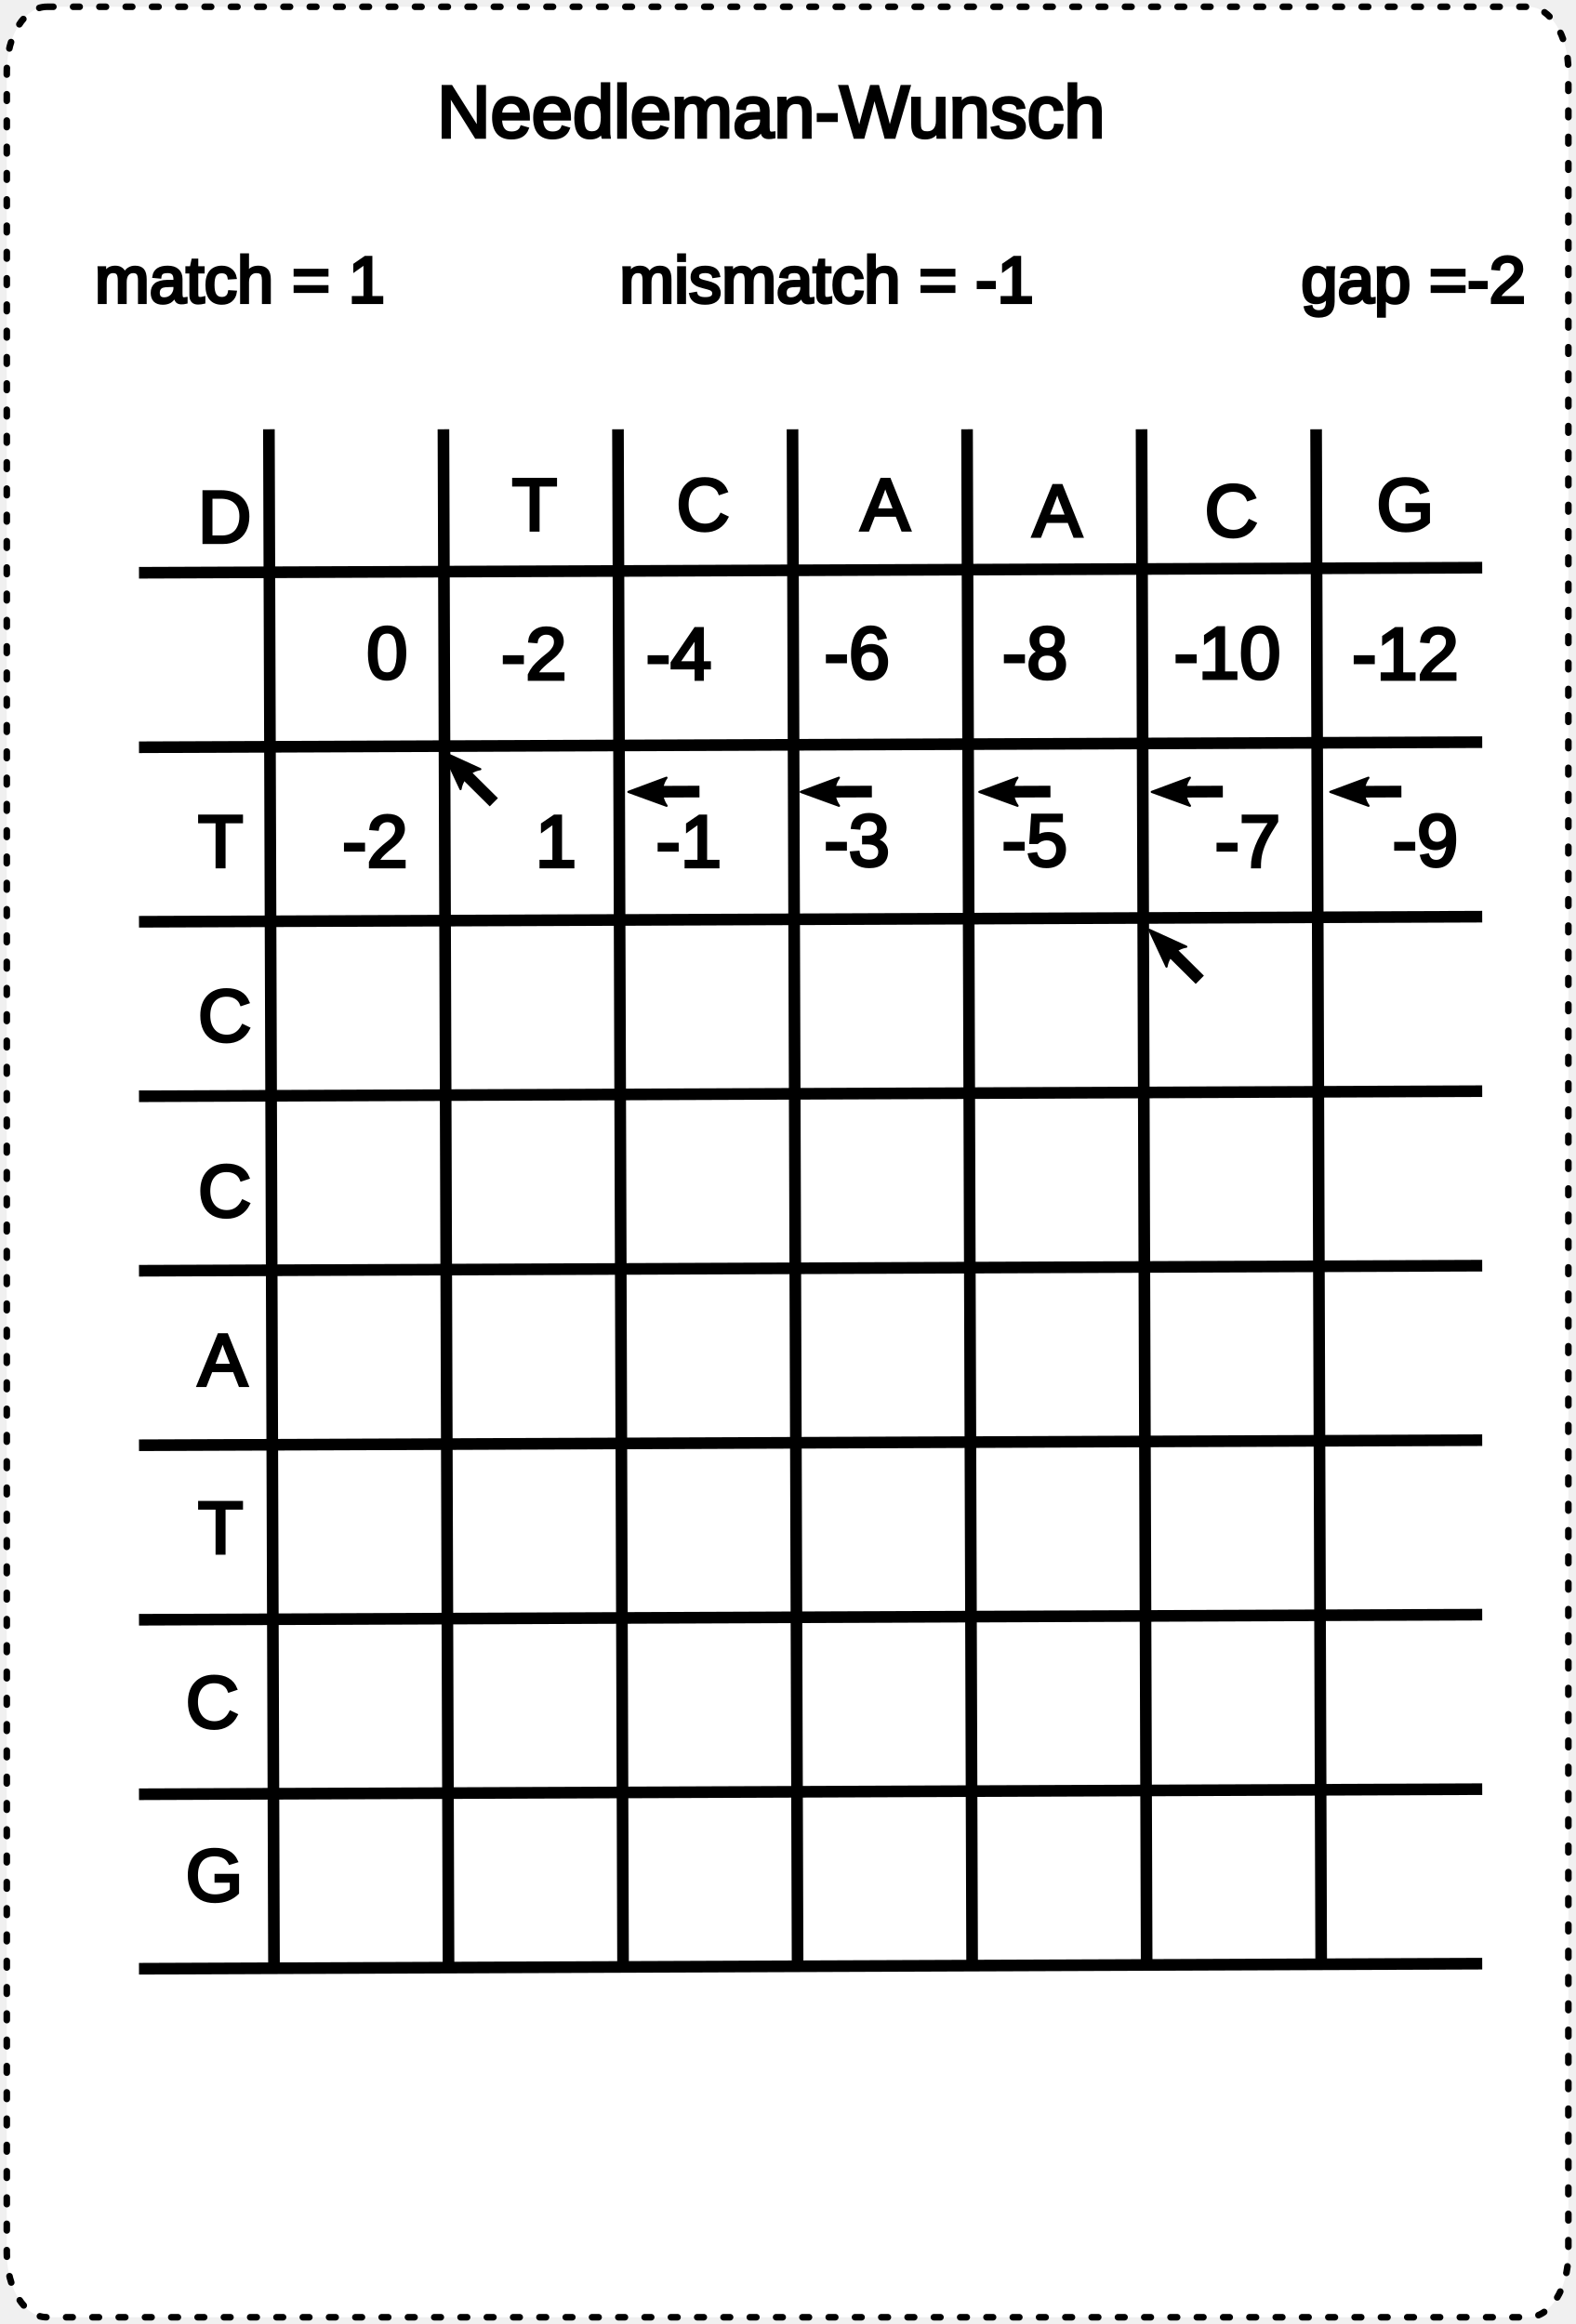
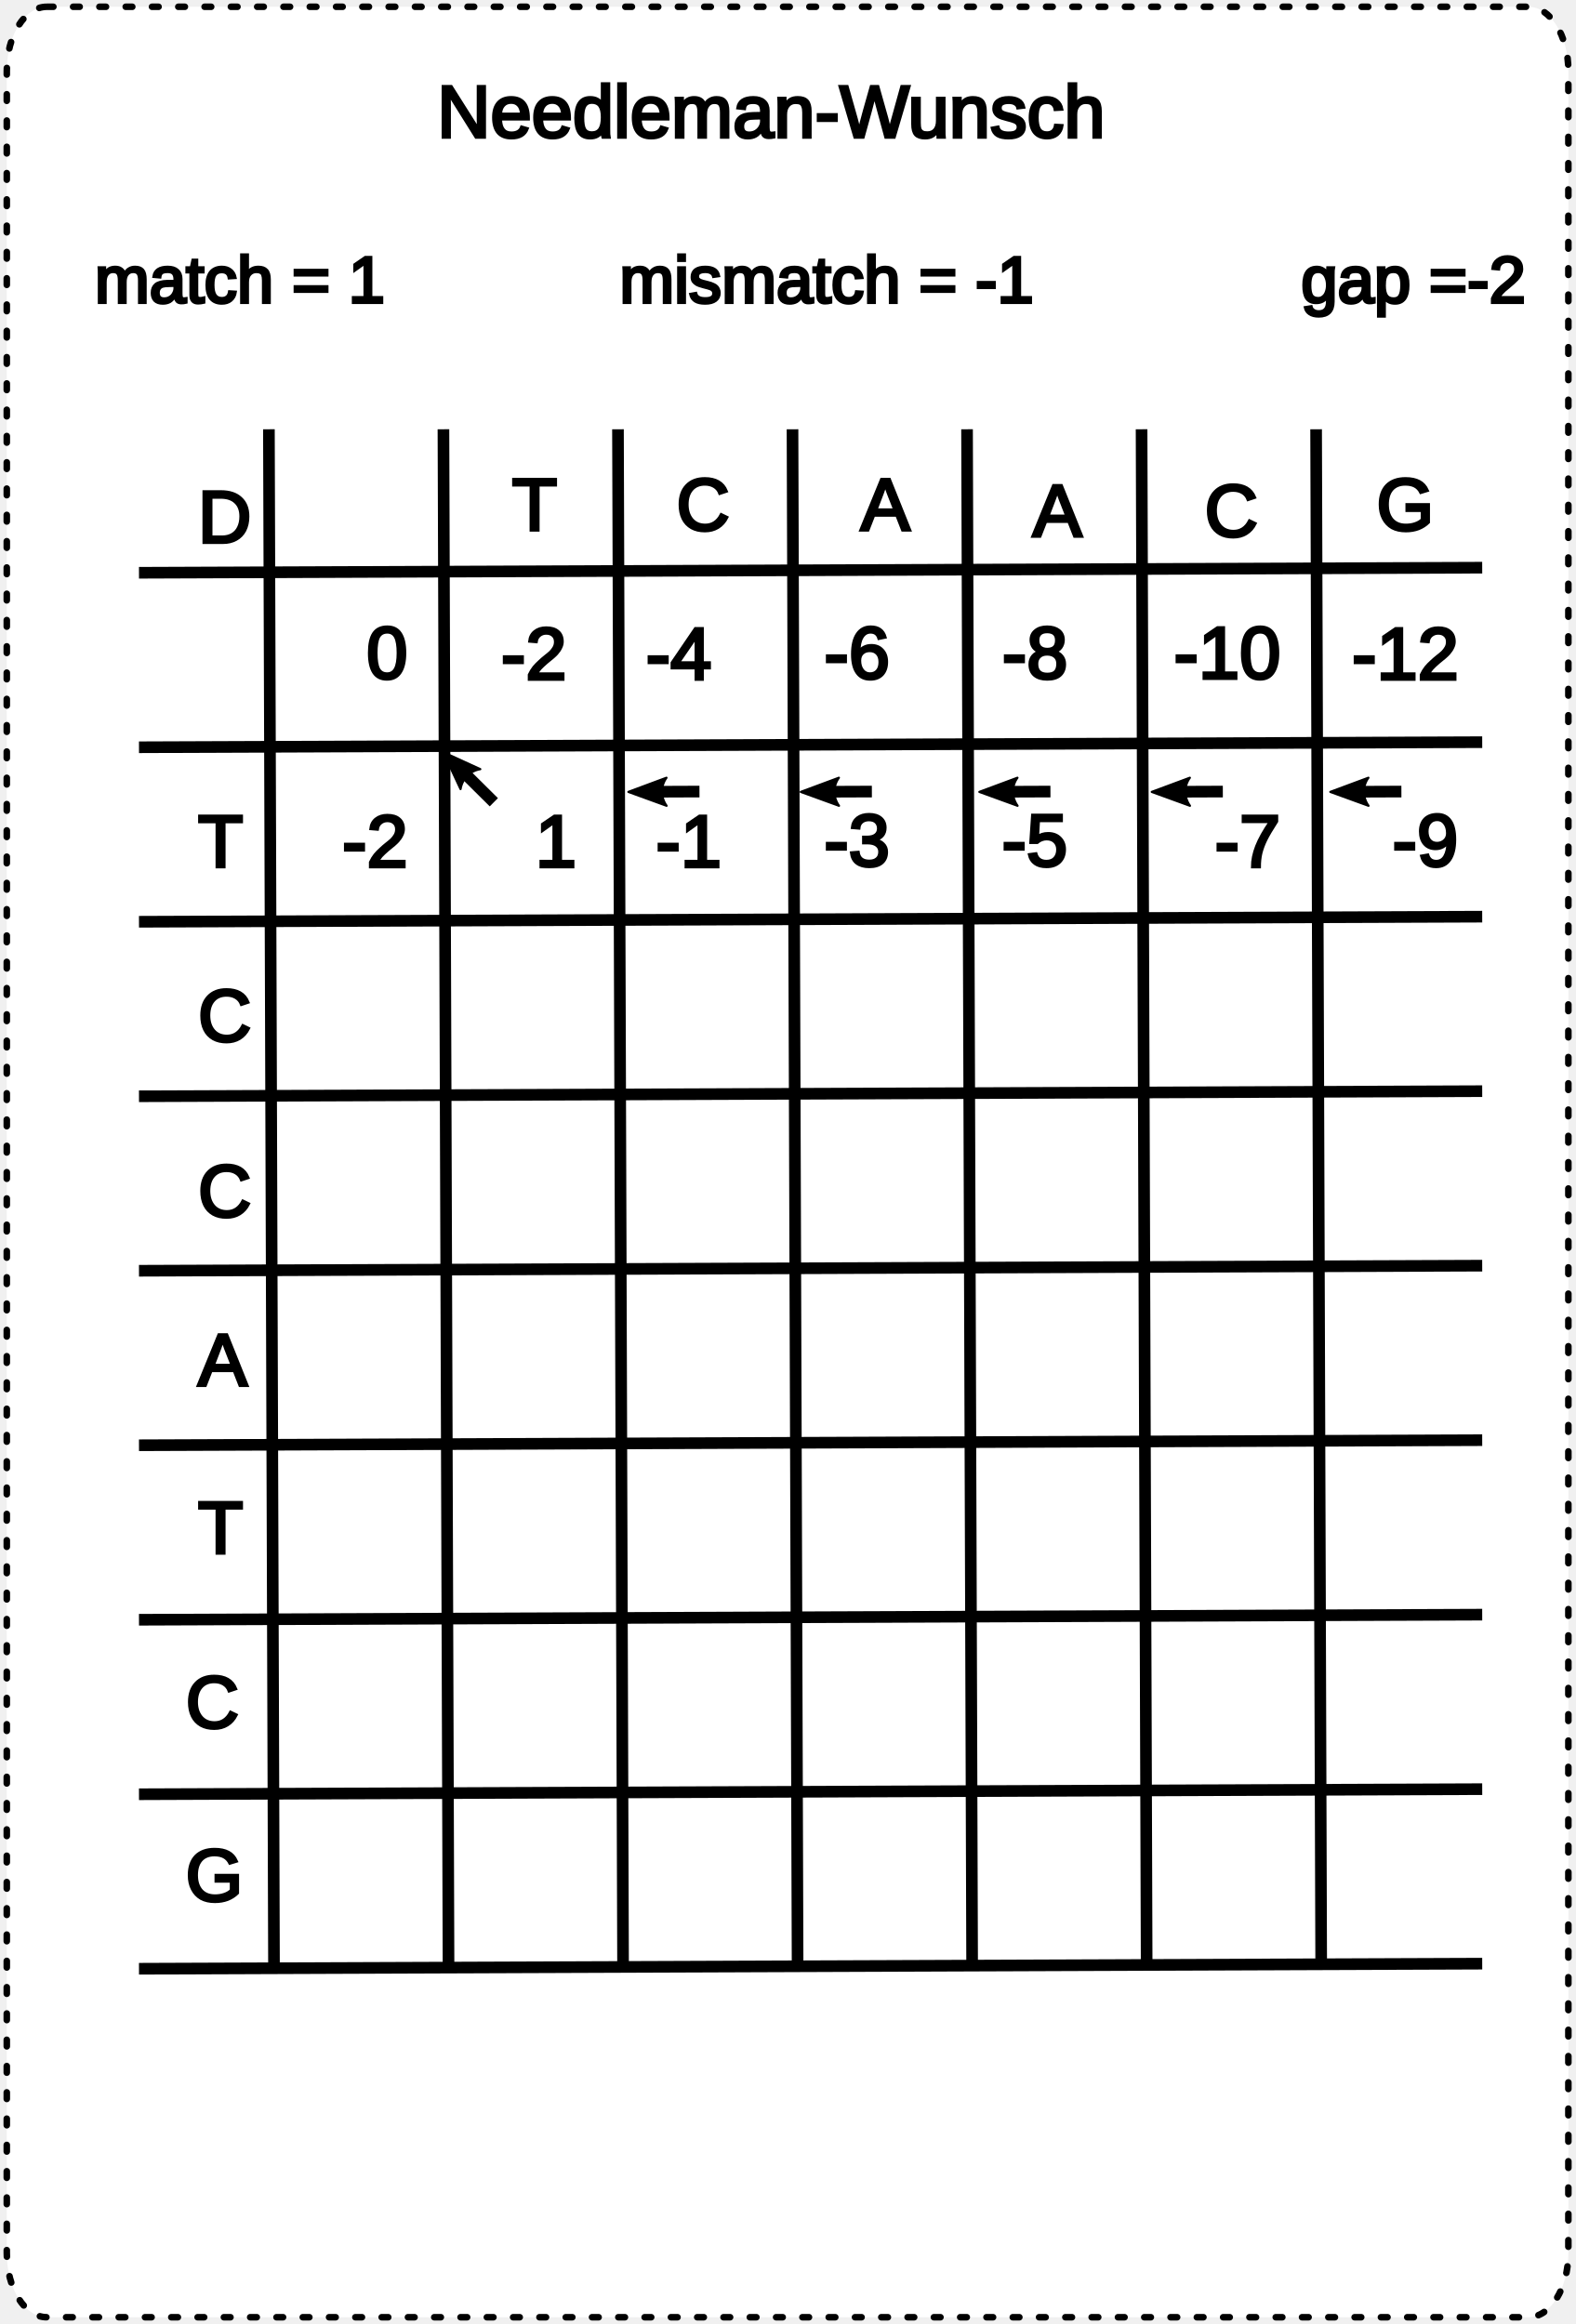
<svg xmlns="http://www.w3.org/2000/svg" xmlns:xlink="http://www.w3.org/1999/xlink" width="135.372mm" height="199.774mm" viewBox="0 0 135.372 199.774" version="1.1" id="svg2252">
  <defs id="defs2249">
    <marker style="overflow:visible" id="Arrow2Send" refX="0" refY="0" orient="auto">
      <path transform="matrix(-0.3,0,0,-0.3,0.69,0)" d="M 8.719,4.034 -2.207,0.016 8.719,-4.002 c -1.745,2.372 -1.735,5.617 -6e-7,8.035 z" style="fill:context-stroke;fill-rule:evenodd;stroke:context-stroke;stroke-width:0.625;stroke-linejoin:round" id="path1748" />
    </marker>
    <marker style="overflow:visible" id="Arrow1Send" refX="0" refY="0" orient="auto">
      <path transform="matrix(-0.2,0,0,-0.2,-1.2,0)" style="fill:context-stroke;fill-rule:evenodd;stroke:context-stroke;stroke-width:1pt" d="M 0,0 5,-5 -12.5,0 5,5 Z" id="path1730" />
    </marker>
    <marker style="overflow:visible" id="marker1985" refX="0" refY="0" orient="auto">
      <path transform="matrix(-0.4,0,0,-0.4,-4,0)" style="fill:context-stroke;fill-rule:evenodd;stroke:context-stroke;stroke-width:1pt" d="M 0,0 5,-5 -12.5,0 5,5 Z" id="path1983" />
    </marker>
    <marker style="overflow:visible" id="Arrow1Mend" refX="0" refY="0" orient="auto">
      <path transform="matrix(-0.4,0,0,-0.4,-4,0)" style="fill:context-stroke;fill-rule:evenodd;stroke:context-stroke;stroke-width:1pt" d="M 0,0 5,-5 -12.5,0 5,5 Z" id="path1724" />
    </marker>
    <linearGradient id="linearGradient44819">
      <stop style="stop-color:#000000;stop-opacity:1;" offset="0" id="stop44815" />
      <stop style="stop-color:#000000;stop-opacity:0;" offset="1" id="stop44817" />
    </linearGradient>
    <linearGradient id="linearGradient44811">
      <stop style="stop-color:#000000;stop-opacity:1;" offset="0" id="stop44807" />
      <stop style="stop-color:#000000;stop-opacity:0;" offset="1" id="stop44809" />
    </linearGradient>
    <linearGradient id="linearGradient44803">
      <stop style="stop-color:#000000;stop-opacity:1;" offset="0" id="stop44799" />
      <stop style="stop-color:#000000;stop-opacity:0;" offset="1" id="stop44801" />
    </linearGradient>
    <linearGradient id="linearGradient44795">
      <stop style="stop-color:#000000;stop-opacity:1;" offset="0" id="stop44791" />
      <stop style="stop-color:#000000;stop-opacity:0;" offset="1" id="stop44793" />
    </linearGradient>
    <linearGradient id="linearGradient44787">
      <stop style="stop-color:#000000;stop-opacity:1;" offset="0" id="stop44783" />
      <stop style="stop-color:#000000;stop-opacity:0;" offset="1" id="stop44785" />
    </linearGradient>
    <linearGradient id="linearGradient44779">
      <stop style="stop-color:#000000;stop-opacity:1;" offset="0" id="stop44775" />
      <stop style="stop-color:#000000;stop-opacity:0;" offset="1" id="stop44777" />
    </linearGradient>
    <linearGradient id="linearGradient44771">
      <stop style="stop-color:#000000;stop-opacity:1;" offset="0" id="stop44767" />
      <stop style="stop-color:#000000;stop-opacity:0;" offset="1" id="stop44769" />
    </linearGradient>
    <linearGradient id="linearGradient44763">
      <stop style="stop-color:#000000;stop-opacity:1;" offset="0" id="stop44759" />
      <stop style="stop-color:#000000;stop-opacity:0;" offset="1" id="stop44761" />
    </linearGradient>
    <linearGradient id="linearGradient44755">
      <stop style="stop-color:#000000;stop-opacity:1;" offset="0" id="stop44751" />
      <stop style="stop-color:#000000;stop-opacity:0;" offset="1" id="stop44753" />
    </linearGradient>
    <linearGradient id="linearGradient44747">
      <stop style="stop-color:#000000;stop-opacity:1;" offset="0" id="stop44743" />
      <stop style="stop-color:#000000;stop-opacity:0;" offset="1" id="stop44745" />
    </linearGradient>
    <linearGradient id="linearGradient44739">
      <stop style="stop-color:#000000;stop-opacity:1;" offset="0" id="stop44735" />
      <stop style="stop-color:#000000;stop-opacity:0;" offset="1" id="stop44737" />
    </linearGradient>
    <linearGradient id="linearGradient44731">
      <stop style="stop-color:#000000;stop-opacity:1;" offset="0" id="stop44727" />
      <stop style="stop-color:#000000;stop-opacity:0;" offset="1" id="stop44729" />
    </linearGradient>
    <linearGradient id="linearGradient44723">
      <stop style="stop-color:#000000;stop-opacity:1;" offset="0" id="stop44719" />
      <stop style="stop-color:#000000;stop-opacity:0;" offset="1" id="stop44721" />
    </linearGradient>
    <linearGradient id="linearGradient44715">
      <stop style="stop-color:#000000;stop-opacity:1;" offset="0" id="stop44711" />
      <stop style="stop-color:#000000;stop-opacity:0;" offset="1" id="stop44713" />
    </linearGradient>
    <linearGradient id="linearGradient44707">
      <stop style="stop-color:#000000;stop-opacity:1;" offset="0" id="stop44703" />
      <stop style="stop-color:#000000;stop-opacity:0;" offset="1" id="stop44705" />
    </linearGradient>
    <linearGradient id="linearGradient44699">
      <stop style="stop-color:#000000;stop-opacity:1;" offset="0" id="stop44695" />
      <stop style="stop-color:#000000;stop-opacity:0;" offset="1" id="stop44697" />
    </linearGradient>
    <linearGradient id="linearGradient44691">
      <stop style="stop-color:#000000;stop-opacity:1;" offset="0" id="stop44687" />
      <stop style="stop-color:#000000;stop-opacity:0;" offset="1" id="stop44689" />
    </linearGradient>
    <linearGradient id="linearGradient44683">
      <stop style="stop-color:#000000;stop-opacity:1;" offset="0" id="stop44679" />
      <stop style="stop-color:#000000;stop-opacity:0;" offset="1" id="stop44681" />
    </linearGradient>
    <linearGradient xlink:href="#linearGradient44683" id="linearGradient44685" x1="63.494" y1="-4.103" x2="67.305" y2="-4.103" gradientUnits="userSpaceOnUse" />
    <linearGradient xlink:href="#linearGradient44691" id="linearGradient44693" x1="63.172" y1="16.006" x2="66.784" y2="16.006" gradientUnits="userSpaceOnUse" />
    <linearGradient xlink:href="#linearGradient44699" id="linearGradient44701" x1="63.336" y1="25.531" x2="67.295" y2="25.531" gradientUnits="userSpaceOnUse" />
    <linearGradient xlink:href="#linearGradient44707" id="linearGradient44709" x1="63.336" y1="35.056" x2="67.295" y2="35.056" gradientUnits="userSpaceOnUse" />
    <linearGradient xlink:href="#linearGradient44715" id="linearGradient44717" x1="63.035" y1="44.581" x2="67.596" y2="44.581" gradientUnits="userSpaceOnUse" />
    <linearGradient xlink:href="#linearGradient44723" id="linearGradient44725" x1="63.172" y1="54.635" x2="66.784" y2="54.635" gradientUnits="userSpaceOnUse" />
    <linearGradient xlink:href="#linearGradient44731" id="linearGradient44733" x1="63.336" y1="64.689" x2="67.295" y2="64.689" gradientUnits="userSpaceOnUse" />
    <linearGradient xlink:href="#linearGradient44739" id="linearGradient44741" x1="63.339" y1="74.214" x2="67.59" y2="74.214" gradientUnits="userSpaceOnUse" />
    <linearGradient xlink:href="#linearGradient44747" id="linearGradient44749" x1="82.222" y1="-4.103" x2="85.834" y2="-4.103" gradientUnits="userSpaceOnUse" />
    <linearGradient xlink:href="#linearGradient44755" id="linearGradient44757" x1="91.911" y1="-4.103" x2="95.87" y2="-4.103" gradientUnits="userSpaceOnUse" />
    <linearGradient xlink:href="#linearGradient44763" id="linearGradient44765" x1="100.606" y1="-4.103" x2="105.167" y2="-4.103" gradientUnits="userSpaceOnUse" />
    <linearGradient xlink:href="#linearGradient44771" id="linearGradient44773" x1="110.66" y1="-4.103" x2="115.221" y2="-4.103" gradientUnits="userSpaceOnUse" />
    <linearGradient xlink:href="#linearGradient44779" id="linearGradient44781" x1="121.015" y1="-4.103" x2="124.974" y2="-4.103" gradientUnits="userSpaceOnUse" />
    <linearGradient xlink:href="#linearGradient44787" id="linearGradient44789" x1="131.072" y1="-4.103" x2="135.323" y2="-4.103" gradientUnits="userSpaceOnUse" />
    <linearGradient xlink:href="#linearGradient44795" id="linearGradient44797" x1="69.771" y1="-42.386" x2="129.479" y2="-42.386" gradientUnits="userSpaceOnUse" />
    <linearGradient xlink:href="#linearGradient44803" id="linearGradient44805" x1="40.222" y1="-27.938" x2="65.159" y2="-27.938" gradientUnits="userSpaceOnUse" />
    <linearGradient xlink:href="#linearGradient44811" id="linearGradient44813" x1="85.322" y1="-27.938" x2="121.868" y2="-27.938" gradientUnits="userSpaceOnUse" />
    <linearGradient xlink:href="#linearGradient44819" id="linearGradient44821" x1="143.782" y1="-27.378" x2="163.195" y2="-27.378" gradientUnits="userSpaceOnUse" />
  </defs>
  <g id="layer1" transform="translate(-31.72806,51.94275)" style="display:inline">
    <rect style="fill:#ffffff;fill-opacity:1;stroke:#000000;stroke-width:0.565;stroke-linecap:round;stroke-linejoin:round;stroke-dasharray:0.565, 1.695;paint-order:markers fill stroke" id="rect1348" width="134.207" height="198.609" x="32.311" y="-51.36" rx="3.441" ry="5.519" />
    <path style="fill:#000000;fill-opacity:1;stroke:#000000;stroke-width:1;stroke-linecap:butt;stroke-linejoin:miter;stroke-miterlimit:4;stroke-dasharray:none;stroke-opacity:1" d="M 43.673,-2.707 C 82.153,-2.853 120.634,-2.999 159.114,-3.145" id="path2841" />
    <path style="fill:#000000;fill-opacity:1;stroke:#000000;stroke-width:1;stroke-linecap:butt;stroke-linejoin:miter;stroke-miterlimit:4;stroke-dasharray:none;stroke-opacity:1" d="m 43.673,12.293 c 38.481,-0.146 76.962,-0.292 115.442,-0.438" id="path3697" />
    <path style="fill:#000000;fill-opacity:1;stroke:#000000;stroke-width:1;stroke-linecap:butt;stroke-linejoin:miter;stroke-miterlimit:4;stroke-dasharray:none;stroke-opacity:1" d="M 43.673,27.293 C 82.153,27.147 120.634,27.001 159.114,26.855" id="path3703" />
    <path style="fill:#000000;fill-opacity:1;stroke:#000000;stroke-width:1;stroke-linecap:butt;stroke-linejoin:miter;stroke-miterlimit:4;stroke-dasharray:none;stroke-opacity:1" d="M 43.673,42.293 C 82.153,42.147 120.634,42.001 159.114,41.855" id="path3709" />
    <path style="fill:#000000;fill-opacity:1;stroke:#000000;stroke-width:1;stroke-linecap:butt;stroke-linejoin:miter;stroke-miterlimit:4;stroke-dasharray:none;stroke-opacity:1" d="m 43.673,117.293 c 38.481,-0.146 76.961,-0.292 115.442,-0.438" id="path3745" />
    <path style="fill:#000000;fill-opacity:1;stroke:#000000;stroke-width:1;stroke-linecap:butt;stroke-linejoin:miter;stroke-miterlimit:4;stroke-dasharray:none;stroke-opacity:1" d="m 43.673,102.293 c 38.481,-0.146 76.961,-0.292 115.442,-0.438" id="path3751" />
    <path style="fill:#000000;fill-opacity:1;stroke:#000000;stroke-width:1;stroke-linecap:butt;stroke-linejoin:miter;stroke-miterlimit:4;stroke-dasharray:none;stroke-opacity:1" d="M 43.673,87.293 C 82.153,87.147 120.634,87.001 159.114,86.855" id="path3757" />
    <path style="fill:#000000;fill-opacity:1;stroke:#000000;stroke-width:1;stroke-linecap:butt;stroke-linejoin:miter;stroke-miterlimit:4;stroke-dasharray:none;stroke-opacity:1" d="M 43.673,57.293 C 82.153,57.147 120.634,57.001 159.114,56.855" id="path3763" />
    <path style="fill:#000000;fill-opacity:1;stroke:#000000;stroke-width:1;stroke-linecap:butt;stroke-linejoin:miter;stroke-miterlimit:4;stroke-dasharray:none;stroke-opacity:1" d="M 43.673,72.293 C 82.153,72.147 120.634,72.001 159.114,71.855" id="path3769" />
    <path style="fill:#000000;fill-opacity:1;stroke:#000000;stroke-width:1;stroke-linecap:butt;stroke-linejoin:miter;stroke-miterlimit:4;stroke-dasharray:none;stroke-opacity:1" d="M 55.277,117.326 C 55.131,73.203 54.985,29.08 54.839,-15.043" id="path4095" />
    <path style="fill:#000000;fill-opacity:1;stroke:#000000;stroke-width:1;stroke-linecap:butt;stroke-linejoin:miter;stroke-miterlimit:4;stroke-dasharray:none;stroke-opacity:1" d="M 70.277,117.326 C 70.131,73.203 69.985,29.08 69.839,-15.043" id="path4101" />
    <path style="fill:#000000;fill-opacity:1;stroke:#000000;stroke-width:1;stroke-linecap:butt;stroke-linejoin:miter;stroke-miterlimit:4;stroke-dasharray:none;stroke-opacity:1" d="M 85.277,117.327 C 85.131,73.204 84.985,29.081 84.839,-15.042" id="path4107" />
    <path style="fill:#000000;fill-opacity:1;stroke:#000000;stroke-width:1;stroke-linecap:butt;stroke-linejoin:miter;stroke-miterlimit:4;stroke-dasharray:none;stroke-opacity:1" d="M 100.277,117.327 C 100.131,73.204 99.985,29.081 99.839,-15.042" id="path4113" />
    <path style="fill:#000000;fill-opacity:1;stroke:#000000;stroke-width:1;stroke-linecap:butt;stroke-linejoin:miter;stroke-miterlimit:4;stroke-dasharray:none;stroke-opacity:1" d="m 115.277,117.327 c -0.146,-44.123 -0.292,-88.247 -0.438,-132.37" id="path4119" />
    <path style="fill:#000000;fill-opacity:1;stroke:#000000;stroke-width:1;stroke-linecap:butt;stroke-linejoin:miter;stroke-miterlimit:4;stroke-dasharray:none;stroke-opacity:1" d="m 130.277,117.327 c -0.146,-44.123 -0.292,-88.247 -0.438,-132.37" id="path4125" />
    <path style="fill:#000000;fill-opacity:1;stroke:#000000;stroke-width:1;stroke-linecap:butt;stroke-linejoin:miter;stroke-miterlimit:4;stroke-dasharray:none;stroke-opacity:1" d="M 145.277,117.327 C 145.131,73.204 144.985,29.081 144.839,-15.042" id="path4131" />
    <text xml:space="preserve" style="font-style:normal;font-variant:normal;font-weight:normal;font-stretch:normal;font-size:6.35px;line-height:1.25;font-family:Arial;-inkscape-font-specification:Arial;word-spacing:0px;fill:#000000;fill-opacity:1;stroke:#000000;stroke-width:0.265;stroke-opacity:1" x="48.748" y="-5.314" id="text8143">
      <tspan id="tspan8141" style="font-style:normal;font-variant:normal;font-weight:normal;font-stretch:normal;font-size:6.35px;font-family:Arial;-inkscape-font-specification:Arial;fill:#000000;fill-opacity:1;stroke:#000000;stroke-width:0.265;stroke-opacity:1" x="48.748" y="-5.314">D</tspan>
    </text>
    <text xml:space="preserve" style="font-style:normal;font-variant:normal;font-weight:normal;font-stretch:normal;font-size:6.35px;line-height:1.25;font-family:Arial;-inkscape-font-specification:Arial;word-spacing:0px;fill:#000000;fill-opacity:1;stroke:#000000;stroke-width:0.265;stroke-opacity:1" x="48.748" y="22.57" id="text17183">
      <tspan id="tspan17181" style="font-style:normal;font-variant:normal;font-weight:normal;font-stretch:normal;font-size:6.35px;font-family:Arial;-inkscape-font-specification:Arial;fill:#000000;fill-opacity:1;stroke:#000000;stroke-width:0.265;stroke-opacity:1" x="48.748" y="22.57">T</tspan>
    </text>
    <text xml:space="preserve" style="font-style:normal;font-variant:normal;font-weight:normal;font-stretch:normal;font-size:6.35px;line-height:1.25;font-family:Arial;-inkscape-font-specification:Arial;word-spacing:0px;fill:#000000;fill-opacity:1;stroke:#000000;stroke-width:0.265;stroke-opacity:1" x="48.747" y="37.551" id="text17187">
      <tspan id="tspan17185" style="font-style:normal;font-variant:normal;font-weight:normal;font-stretch:normal;font-size:6.35px;font-family:Arial;-inkscape-font-specification:Arial;fill:#000000;fill-opacity:1;stroke:#000000;stroke-width:0.265;stroke-opacity:1" x="48.747" y="37.551">C</tspan>
    </text>
    <text xml:space="preserve" style="font-style:normal;font-variant:normal;font-weight:normal;font-stretch:normal;font-size:6.35px;line-height:1.25;font-family:Arial;-inkscape-font-specification:Arial;word-spacing:0px;fill:#000000;fill-opacity:1;stroke:#000000;stroke-width:0.265;stroke-opacity:1" x="48.747" y="52.632" id="text17191">
      <tspan id="tspan17189" style="font-style:normal;font-variant:normal;font-weight:normal;font-stretch:normal;font-size:6.35px;font-family:Arial;-inkscape-font-specification:Arial;fill:#000000;fill-opacity:1;stroke:#000000;stroke-width:0.265;stroke-opacity:1" x="48.747" y="52.632">C</tspan>
    </text>
    <text xml:space="preserve" style="font-style:normal;font-variant:normal;font-weight:normal;font-stretch:normal;font-size:6.35px;line-height:1.25;font-family:Arial;-inkscape-font-specification:Arial;word-spacing:0px;fill:#000000;fill-opacity:1;stroke:#000000;stroke-width:0.265;stroke-opacity:1" x="48.748" y="67.158" id="text17195">
      <tspan id="tspan17193" style="font-style:normal;font-variant:normal;font-weight:normal;font-stretch:normal;font-size:6.35px;font-family:Arial;-inkscape-font-specification:Arial;fill:#000000;fill-opacity:1;stroke:#000000;stroke-width:0.265;stroke-opacity:1" x="48.748" y="67.158">A</tspan>
    </text>
    <text xml:space="preserve" style="font-style:normal;font-variant:normal;font-weight:normal;font-stretch:normal;font-size:6.35px;line-height:1.25;font-family:Arial;-inkscape-font-specification:Arial;word-spacing:0px;fill:#000000;fill-opacity:1;stroke:#000000;stroke-width:0.265;stroke-opacity:1" x="48.748" y="81.57" id="text17199">
      <tspan id="tspan17197" style="font-style:normal;font-variant:normal;font-weight:normal;font-stretch:normal;font-size:6.35px;font-family:Arial;-inkscape-font-specification:Arial;fill:#000000;fill-opacity:1;stroke:#000000;stroke-width:0.265;stroke-opacity:1" x="48.748" y="81.57">T</tspan>
    </text>
    <text xml:space="preserve" style="font-style:normal;font-variant:normal;font-weight:normal;font-stretch:normal;font-size:6.35px;line-height:1.25;font-family:Arial;-inkscape-font-specification:Arial;word-spacing:0px;fill:#000000;fill-opacity:1;stroke:#000000;stroke-width:0.265;stroke-opacity:1" x="47.689" y="96.57" id="text17203">
      <tspan id="tspan17201" style="font-style:normal;font-variant:normal;font-weight:normal;font-stretch:normal;font-size:6.35px;font-family:Arial;-inkscape-font-specification:Arial;fill:#000000;fill-opacity:1;stroke:#000000;stroke-width:0.265;stroke-opacity:1" x="47.689" y="96.57">C</tspan>
    </text>
    <text xml:space="preserve" style="font-style:normal;font-variant:normal;font-weight:normal;font-stretch:normal;font-size:6.35px;line-height:1.25;font-family:Arial;-inkscape-font-specification:Arial;word-spacing:0px;fill:#000000;fill-opacity:1;stroke:#000000;stroke-width:0.265;stroke-opacity:1" x="47.689" y="111.451" id="text17207">
      <tspan id="tspan17205" style="font-style:normal;font-variant:normal;font-weight:normal;font-stretch:normal;font-size:6.35px;font-family:Arial;-inkscape-font-specification:Arial;fill:#000000;fill-opacity:1;stroke:#000000;stroke-width:0.265;stroke-opacity:1" x="47.689" y="111.451">G</tspan>
    </text>
    <text xml:space="preserve" style="font-style:normal;font-variant:normal;font-weight:normal;font-stretch:normal;font-size:6.35px;line-height:1.25;font-family:Arial;-inkscape-font-specification:Arial;word-spacing:0px;fill:#000000;fill-opacity:1;stroke:#000000;stroke-width:0.265;stroke-opacity:1" x="75.735" y="-6.372" id="text17215">
      <tspan id="tspan17213" style="font-style:normal;font-variant:normal;font-weight:normal;font-stretch:normal;font-size:6.35px;font-family:Arial;-inkscape-font-specification:Arial;fill:#000000;fill-opacity:1;stroke:#000000;stroke-width:0.265;stroke-opacity:1" x="75.735" y="-6.372">T</tspan>
    </text>
    <text xml:space="preserve" style="font-style:normal;font-variant:normal;font-weight:normal;font-stretch:normal;font-size:6.35px;line-height:1.25;font-family:Arial;-inkscape-font-specification:Arial;word-spacing:0px;fill:#000000;fill-opacity:1;stroke:#000000;stroke-width:0.265;stroke-opacity:1" x="89.856" y="-6.372" id="text17219">
      <tspan id="tspan17217" style="font-style:normal;font-variant:normal;font-weight:normal;font-stretch:normal;font-size:6.35px;font-family:Arial;-inkscape-font-specification:Arial;fill:#000000;fill-opacity:1;stroke:#000000;stroke-width:0.265;stroke-opacity:1" x="89.856" y="-6.372">C</tspan>
    </text>
    <text xml:space="preserve" style="font-style:normal;font-variant:normal;font-weight:normal;font-stretch:normal;font-size:6.35px;line-height:1.25;font-family:Arial;-inkscape-font-specification:Arial;word-spacing:0px;fill:#000000;fill-opacity:1;stroke:#000000;stroke-width:0.265;stroke-opacity:1" x="105.696" y="-6.372" id="text17223">
      <tspan id="tspan17221" style="font-style:normal;font-variant:normal;font-weight:normal;font-stretch:normal;font-size:6.35px;font-family:Arial;-inkscape-font-specification:Arial;fill:#000000;fill-opacity:1;stroke:#000000;stroke-width:0.265;stroke-opacity:1" x="105.696" y="-6.372">A</tspan>
    </text>
    <text xml:space="preserve" style="font-style:normal;font-variant:normal;font-weight:normal;font-stretch:normal;font-size:6.35px;line-height:1.25;font-family:Arial;-inkscape-font-specification:Arial;word-spacing:0px;fill:#000000;fill-opacity:1;stroke:#000000;stroke-width:0.265;stroke-opacity:1" x="120.476" y="-5.843" id="text17227">
      <tspan id="tspan17225" style="font-style:normal;font-variant:normal;font-weight:normal;font-stretch:normal;font-size:6.35px;font-family:Arial;-inkscape-font-specification:Arial;fill:#000000;fill-opacity:1;stroke:#000000;stroke-width:0.265;stroke-opacity:1" x="120.476" y="-5.843">A</tspan>
    </text>
    <text xml:space="preserve" style="font-style:normal;font-variant:normal;font-weight:normal;font-stretch:normal;font-size:6.35px;line-height:1.25;font-family:Arial;-inkscape-font-specification:Arial;word-spacing:0px;fill:#000000;fill-opacity:1;stroke:#000000;stroke-width:0.265;stroke-opacity:1" x="135.257" y="-5.843" id="text17231">
      <tspan id="tspan17229" style="font-style:normal;font-variant:normal;font-weight:normal;font-stretch:normal;font-size:6.35px;font-family:Arial;-inkscape-font-specification:Arial;fill:#000000;fill-opacity:1;stroke:#000000;stroke-width:0.265;stroke-opacity:1" x="135.257" y="-5.843">C</tspan>
    </text>
    <text xml:space="preserve" style="font-style:normal;font-variant:normal;font-weight:normal;font-stretch:normal;font-size:6.35px;line-height:1.25;font-family:Arial;-inkscape-font-specification:Arial;word-spacing:0px;fill:#000000;fill-opacity:1;stroke:#000000;stroke-width:0.265;stroke-opacity:1" x="150.038" y="-6.372" id="text17235">
      <tspan id="tspan17233" style="font-style:normal;font-variant:normal;font-weight:normal;font-stretch:normal;font-size:6.35px;font-family:Arial;-inkscape-font-specification:Arial;fill:#000000;fill-opacity:1;stroke:#000000;stroke-width:0.265;stroke-opacity:1" x="150.038" y="-6.372">G</tspan>
    </text>
    <text xml:space="preserve" style="font-style:normal;font-variant:normal;font-weight:normal;font-stretch:normal;font-size:6.35px;line-height:1.25;font-family:Arial;-inkscape-font-specification:Arial;word-spacing:0px;fill:#000000;fill-opacity:1;stroke:#000000;stroke-width:0.265;stroke-opacity:1" x="69.3" y="-40.15" id="text18375">
      <tspan id="tspan18373" style="font-style:normal;font-variant:normal;font-weight:normal;font-stretch:normal;font-size:6.35px;font-family:Arial;-inkscape-font-specification:Arial;fill:#000000;fill-opacity:1;stroke:#000000;stroke-width:0.265;stroke-opacity:1" x="69.3" y="-40.15">Needleman-Wunsch</tspan>
    </text>
    <text xml:space="preserve" style="font-style:normal;font-variant:normal;font-weight:normal;font-stretch:normal;font-size:5.644px;line-height:1.25;font-family:Arial;-inkscape-font-specification:Arial;word-spacing:0px;fill:#000000;fill-opacity:1;stroke:#000000;stroke-width:0.265;stroke-opacity:1" x="39.875" y="-25.943" id="text23681">
      <tspan id="tspan23679" style="font-style:normal;font-variant:normal;font-weight:normal;font-stretch:normal;font-size:5.644px;font-family:Arial;-inkscape-font-specification:Arial;fill:#000000;fill-opacity:1;stroke:#000000;stroke-width:0.265;stroke-opacity:1" x="39.875" y="-25.943">match = 1</tspan>
    </text>
    <text xml:space="preserve" style="font-style:normal;font-variant:normal;font-weight:normal;font-stretch:normal;font-size:5.644px;line-height:1.25;font-family:Arial;-inkscape-font-specification:Arial;word-spacing:0px;fill:#000000;fill-opacity:1;stroke:#000000;stroke-width:0.265;stroke-opacity:1" x="84.975" y="-25.943" id="text24807">
      <tspan id="tspan24805" style="font-style:normal;font-variant:normal;font-weight:normal;font-stretch:normal;font-size:5.644px;font-family:Arial;-inkscape-font-specification:Arial;fill:#000000;fill-opacity:1;stroke:#000000;stroke-width:0.265;stroke-opacity:1" x="84.975" y="-25.943">mismatch = -1</tspan>
    </text>
    <text xml:space="preserve" style="font-style:normal;font-variant:normal;font-weight:normal;font-stretch:normal;font-size:5.644px;line-height:1.25;font-family:Arial;-inkscape-font-specification:Arial;word-spacing:0px;fill:#000000;fill-opacity:1;stroke:#000000;stroke-width:0.265;stroke-opacity:1" x="143.55" y="-25.943" id="text25757">
      <tspan id="tspan25755" style="font-style:normal;font-variant:normal;font-weight:normal;font-stretch:normal;font-size:5.644px;font-family:Arial;-inkscape-font-specification:Arial;fill:#000000;fill-opacity:1;stroke:#000000;stroke-width:0.265;stroke-opacity:1" x="143.55" y="-25.943">gap =-2</tspan>
    </text>
    <text xml:space="preserve" style="font-weight:bold;font-size:3.528px;line-height:1.25;font-family:Arial;-inkscape-font-specification:'Arial, Bold';word-spacing:0px;fill:#ffffff;fill-opacity:1;stroke-width:0.265" x="72.922" y="5.88" id="text47273">
      <tspan id="tspan47271" style="fill:#ffffff;fill-opacity:1;stroke-width:0.265" x="72.922" y="5.88" />
    </text>
    <text xml:space="preserve" style="font-style:normal;font-variant:normal;font-weight:normal;font-stretch:normal;font-size:6.35px;line-height:1.25;font-family:Arial;-inkscape-font-specification:Arial;word-spacing:0px;fill:#000000;fill-opacity:1;stroke:#000000;stroke-width:0.265;stroke-opacity:1" x="63.229" y="6.378" id="text51235">
      <tspan id="tspan51233" style="font-style:normal;font-variant:normal;font-weight:normal;font-stretch:normal;font-size:6.35px;font-family:Arial;-inkscape-font-specification:Arial;fill:#000000;fill-opacity:1;stroke:#000000;stroke-width:0.265;stroke-opacity:1" x="63.229" y="6.378">0</tspan>
    </text>
    <text xml:space="preserve" style="font-style:normal;font-variant:normal;font-weight:normal;font-stretch:normal;font-size:6.35px;line-height:1.25;font-family:Arial;-inkscape-font-specification:Arial;word-spacing:0px;fill:#000000;fill-opacity:1;stroke:#000000;stroke-width:0.265;stroke-opacity:1" x="74.793" y="6.456" id="text54831">
      <tspan id="tspan54829" style="font-style:normal;font-variant:normal;font-weight:normal;font-stretch:normal;font-size:6.35px;font-family:Arial;-inkscape-font-specification:Arial;fill:#000000;fill-opacity:1;stroke:#000000;stroke-width:0.265;stroke-opacity:1" x="74.793" y="6.456">-2</tspan>
    </text>
    <text xml:space="preserve" style="font-style:normal;font-variant:normal;font-weight:normal;font-stretch:normal;font-size:6.35px;line-height:1.25;font-family:Arial;-inkscape-font-specification:Arial;word-spacing:0px;fill:#000000;fill-opacity:1;stroke:#000000;stroke-width:0.265;stroke-opacity:1" x="87.239" y="6.456" id="text54835">
      <tspan id="tspan54833" style="font-style:normal;font-variant:normal;font-weight:normal;font-stretch:normal;font-size:6.35px;font-family:Arial;-inkscape-font-specification:Arial;fill:#000000;fill-opacity:1;stroke:#000000;stroke-width:0.265;stroke-opacity:1" x="87.239" y="6.456">-4</tspan>
    </text>
    <text xml:space="preserve" style="font-style:normal;font-variant:normal;font-weight:normal;font-stretch:normal;font-size:6.35px;line-height:1.25;font-family:Arial;-inkscape-font-specification:Arial;word-spacing:0px;fill:#000000;fill-opacity:1;stroke:#000000;stroke-width:0.265;stroke-opacity:1" x="102.558" y="6.378" id="text54839">
      <tspan id="tspan54837" style="font-style:normal;font-variant:normal;font-weight:normal;font-stretch:normal;font-size:6.35px;font-family:Arial;-inkscape-font-specification:Arial;fill:#000000;fill-opacity:1;stroke:#000000;stroke-width:0.265;stroke-opacity:1" x="102.558" y="6.378">-6</tspan>
    </text>
    <text xml:space="preserve" style="font-style:normal;font-variant:normal;font-weight:normal;font-stretch:normal;font-size:6.35px;line-height:1.25;font-family:Arial;-inkscape-font-specification:Arial;word-spacing:0px;fill:#000000;fill-opacity:1;stroke:#000000;stroke-width:0.265;stroke-opacity:1" x="117.855" y="6.378" id="text54843">
      <tspan id="tspan54841" style="font-style:normal;font-variant:normal;font-weight:normal;font-stretch:normal;font-size:6.35px;font-family:Arial;-inkscape-font-specification:Arial;fill:#000000;fill-opacity:1;stroke:#000000;stroke-width:0.265;stroke-opacity:1" x="117.855" y="6.378">-8</tspan>
    </text>
    <text xml:space="preserve" style="font-style:normal;font-variant:normal;font-weight:normal;font-stretch:normal;font-size:6.35px;line-height:1.25;font-family:Arial;-inkscape-font-specification:Arial;word-spacing:0px;fill:#000000;fill-opacity:1;stroke:#000000;stroke-width:0.265;stroke-opacity:1" x="132.612" y="6.378" id="text54847">
      <tspan id="tspan54845" style="font-style:normal;font-variant:normal;font-weight:normal;font-stretch:normal;font-size:6.35px;font-family:Arial;-inkscape-font-specification:Arial;fill:#000000;fill-opacity:1;stroke:#000000;stroke-width:0.265;stroke-opacity:1" x="132.612" y="6.378">-10</tspan>
    </text>
    <text xml:space="preserve" style="font-style:normal;font-variant:normal;font-weight:normal;font-stretch:normal;font-size:6.35px;line-height:1.25;font-family:Arial;-inkscape-font-specification:Arial;word-spacing:0px;fill:#000000;fill-opacity:1;stroke:#000000;stroke-width:0.265;stroke-opacity:1" x="147.921" y="6.456" id="text54851">
      <tspan id="tspan54849" style="font-style:normal;font-variant:normal;font-weight:normal;font-stretch:normal;font-size:6.35px;font-family:Arial;-inkscape-font-specification:Arial;fill:#000000;fill-opacity:1;stroke:#000000;stroke-width:0.265;stroke-opacity:1" x="147.921" y="6.456">-12</tspan>
    </text>
    <text xml:space="preserve" style="font-style:normal;font-variant:normal;font-weight:normal;font-stretch:normal;font-size:6.35px;line-height:1.25;font-family:Arial;-inkscape-font-specification:Arial;word-spacing:0px;fill:#000000;fill-opacity:1;stroke:#000000;stroke-width:0.265;stroke-opacity:1" x="61.139" y="22.57" id="text55023">
      <tspan id="tspan55021" style="font-style:normal;font-variant:normal;font-weight:normal;font-stretch:normal;font-size:6.35px;font-family:Arial;-inkscape-font-specification:Arial;fill:#000000;fill-opacity:1;stroke:#000000;stroke-width:0.265;stroke-opacity:1" x="61.139" y="22.57">-2</tspan>
    </text>
    <text xml:space="preserve" style="font-style:normal;font-variant:normal;font-weight:normal;font-stretch:normal;font-size:6.35px;line-height:1.25;font-family:Arial;-inkscape-font-specification:Arial;word-spacing:0px;fill:#000000;fill-opacity:1;stroke:#000000;stroke-width:0.265;stroke-opacity:1" x="77.744" y="22.57" id="text55031">
      <tspan id="tspan55029" style="font-style:normal;font-variant:normal;font-weight:normal;font-stretch:normal;font-size:6.35px;font-family:Arial;-inkscape-font-specification:Arial;fill:#000000;fill-opacity:1;stroke:#000000;stroke-width:0.265;stroke-opacity:1" x="77.744" y="22.57">1</tspan>
    </text>
    <text xml:space="preserve" style="font-style:normal;font-variant:normal;font-weight:normal;font-stretch:normal;font-size:6.35px;line-height:1.25;font-family:Arial;-inkscape-font-specification:Arial;word-spacing:0px;fill:#000000;fill-opacity:1;stroke:#000000;stroke-width:0.265;stroke-opacity:1" x="88.097" y="22.57" id="text55035">
      <tspan id="tspan55033" style="font-style:normal;font-variant:normal;font-weight:normal;font-stretch:normal;font-size:6.35px;font-family:Arial;-inkscape-font-specification:Arial;fill:#000000;fill-opacity:1;stroke:#000000;stroke-width:0.265;stroke-opacity:1" x="88.097" y="22.57">-1</tspan>
    </text>
    <text xml:space="preserve" style="font-style:normal;font-variant:normal;font-weight:normal;font-stretch:normal;font-size:6.35px;line-height:1.25;font-family:Arial;-inkscape-font-specification:Arial;word-spacing:0px;fill:#000000;fill-opacity:1;stroke:#000000;stroke-width:0.265;stroke-opacity:1" x="102.555" y="22.489" id="text55039">
      <tspan id="tspan55037" style="font-style:normal;font-variant:normal;font-weight:normal;font-stretch:normal;font-size:6.35px;font-family:Arial;-inkscape-font-specification:Arial;fill:#000000;fill-opacity:1;stroke:#000000;stroke-width:0.265;stroke-opacity:1" x="102.555" y="22.489">-3</tspan>
    </text>
    <text xml:space="preserve" style="font-style:normal;font-variant:normal;font-weight:normal;font-stretch:normal;font-size:6.35px;line-height:1.25;font-family:Arial;-inkscape-font-specification:Arial;word-spacing:0px;fill:#000000;fill-opacity:1;stroke:#000000;stroke-width:0.265;stroke-opacity:1" x="117.831" y="22.492" id="text55043">
      <tspan id="tspan55041" style="font-style:normal;font-variant:normal;font-weight:normal;font-stretch:normal;font-size:6.35px;font-family:Arial;-inkscape-font-specification:Arial;fill:#000000;fill-opacity:1;stroke:#000000;stroke-width:0.265;stroke-opacity:1" x="117.831" y="22.492">-5</tspan>
    </text>
    <text xml:space="preserve" style="font-style:normal;font-variant:normal;font-weight:normal;font-stretch:normal;font-size:6.35px;line-height:1.25;font-family:Arial;-inkscape-font-specification:Arial;word-spacing:0px;fill:#000000;fill-opacity:1;stroke:#000000;stroke-width:0.265;stroke-opacity:1" x="136.131" y="22.57" id="text55047">
      <tspan id="tspan55045" style="font-style:normal;font-variant:normal;font-weight:normal;font-stretch:normal;font-size:6.35px;font-family:Arial;-inkscape-font-specification:Arial;fill:#000000;fill-opacity:1;stroke:#000000;stroke-width:0.265;stroke-opacity:1" x="136.131" y="22.57">-7</tspan>
    </text>
    <text xml:space="preserve" style="font-style:normal;font-variant:normal;font-weight:normal;font-stretch:normal;font-size:6.35px;line-height:1.25;font-family:Arial;-inkscape-font-specification:Arial;word-spacing:0px;fill:#000000;fill-opacity:1;stroke:#000000;stroke-width:0.265;stroke-opacity:1" x="151.4" y="22.492" id="text55051">
      <tspan id="tspan55049" style="font-style:normal;font-variant:normal;font-weight:normal;font-stretch:normal;font-size:6.35px;font-family:Arial;-inkscape-font-specification:Arial;fill:#000000;fill-opacity:1;stroke:#000000;stroke-width:0.265;stroke-opacity:1" x="151.4" y="22.492">-9</tspan>
    </text>
    <text xml:space="preserve" style="font-weight:bold;font-size:6.35px;line-height:1.25;font-family:Arial;-inkscape-font-specification:'Arial, Bold';word-spacing:0px;fill:#ffffff;fill-opacity:1;stroke:#ffffff;stroke-width:0.265;stroke-opacity:1" x="72.031" y="27.803" id="text55059">
      <tspan id="tspan55057" style="font-size:6.35px;fill:#ffffff;fill-opacity:1;stroke:#ffffff;stroke-width:0.265;stroke-opacity:1" x="72.031" y="27.803" />
    </text>
    <text xml:space="preserve" style="font-weight:bold;font-size:6.35px;line-height:1.25;font-family:Arial;-inkscape-font-specification:'Arial, Bold';word-spacing:0px;fill:#ffffff;fill-opacity:1;stroke:#ffffff;stroke-width:0.265;stroke-opacity:1" x="72.031" y="66.433" id="text55187">
      <tspan id="tspan55185" style="font-size:6.35px;fill:#ffffff;fill-opacity:1;stroke:#ffffff;stroke-width:0.265;stroke-opacity:1" x="72.031" y="66.433" />
    </text>
    <text xml:space="preserve" style="font-weight:bold;font-size:6.35px;line-height:1.25;font-family:Arial;-inkscape-font-specification:'Arial, Bold';word-spacing:0px;fill:#ffffff;fill-opacity:1;stroke:#ffffff;stroke-width:0.265;stroke-opacity:1" x="72.031" y="76.487" id="text55215">
      <tspan id="tspan55213" style="font-size:6.35px;fill:#ffffff;fill-opacity:1;stroke:#ffffff;stroke-width:0.265;stroke-opacity:1" x="72.031" y="76.487" />
    </text>
    <path style="fill:#000000;fill-opacity:1;stroke:#000000;stroke-width:1;stroke-linecap:butt;stroke-linejoin:miter;stroke-miterlimit:4;stroke-dasharray:none;stroke-opacity:1;marker-end:url(#Arrow2Send)" d="M 74.169,17.02 C 73.043,15.903 71.918,14.787 70.793,13.671" id="path1208" />
    <path style="fill:#000000;fill-opacity:1;stroke:#000000;stroke-width:1;stroke-linecap:butt;stroke-linejoin:miter;stroke-miterlimit:4;stroke-dasharray:none;stroke-opacity:1;marker-end:url(#Arrow2Send)" d="m 91.843,16.101 c -1.585,0.006 -3.171,0.013 -4.756,0.019" id="path2713" />
    <path style="fill:#000000;fill-opacity:1;stroke:#000000;stroke-width:1;stroke-linecap:butt;stroke-linejoin:miter;stroke-miterlimit:4;stroke-dasharray:none;stroke-opacity:1;marker-end:url(#Arrow2Send)" d="m 106.66,16.101 c -1.585,0.006 -3.171,0.013 -4.756,0.019" id="path2719" />
    <path style="fill:#000000;fill-opacity:1;stroke:#000000;stroke-width:1;stroke-linecap:butt;stroke-linejoin:miter;stroke-miterlimit:4;stroke-dasharray:none;stroke-opacity:1;marker-end:url(#Arrow2Send)" d="m 122.006,16.101 c -1.585,0.006 -3.171,0.013 -4.756,0.019" id="path2725" />
    <path style="fill:#000000;fill-opacity:1;stroke:#000000;stroke-width:1;stroke-linecap:butt;stroke-linejoin:miter;stroke-miterlimit:4;stroke-dasharray:none;stroke-opacity:1;marker-end:url(#Arrow2Send)" d="m 136.823,16.101 c -1.585,0.006 -3.171,0.013 -4.756,0.019" id="path2731" />
    <path style="fill:#000000;fill-opacity:1;stroke:#000000;stroke-width:1;stroke-linecap:butt;stroke-linejoin:miter;stroke-miterlimit:4;stroke-dasharray:none;stroke-opacity:1;marker-end:url(#Arrow2Send)" d="m 152.169,16.101 c -1.585,0.006 -3.171,0.013 -4.756,0.019" id="path2737" />
-     <path style="fill:#000000;fill-opacity:1;stroke:#000000;stroke-width:1;stroke-linecap:butt;stroke-linejoin:miter;stroke-miterlimit:4;stroke-dasharray:none;stroke-opacity:1;marker-end:url(#Arrow2Send)" d="m 134.844,32.282 c -1.126,-1.117 -2.251,-2.233 -3.377,-3.349" id="path2773" />
    <text xml:space="preserve" style="font-size:8.467px;line-height:1.25;font-family:Arial;-inkscape-font-specification:Arial;letter-spacing:0px;word-spacing:0px;stroke-width:0.265" x="-101.896" y="33.402" id="text5396">
      <tspan id="tspan5394" style="stroke-width:0.265" x="-101.896" y="33.402" />
    </text>
  </g>
</svg>
